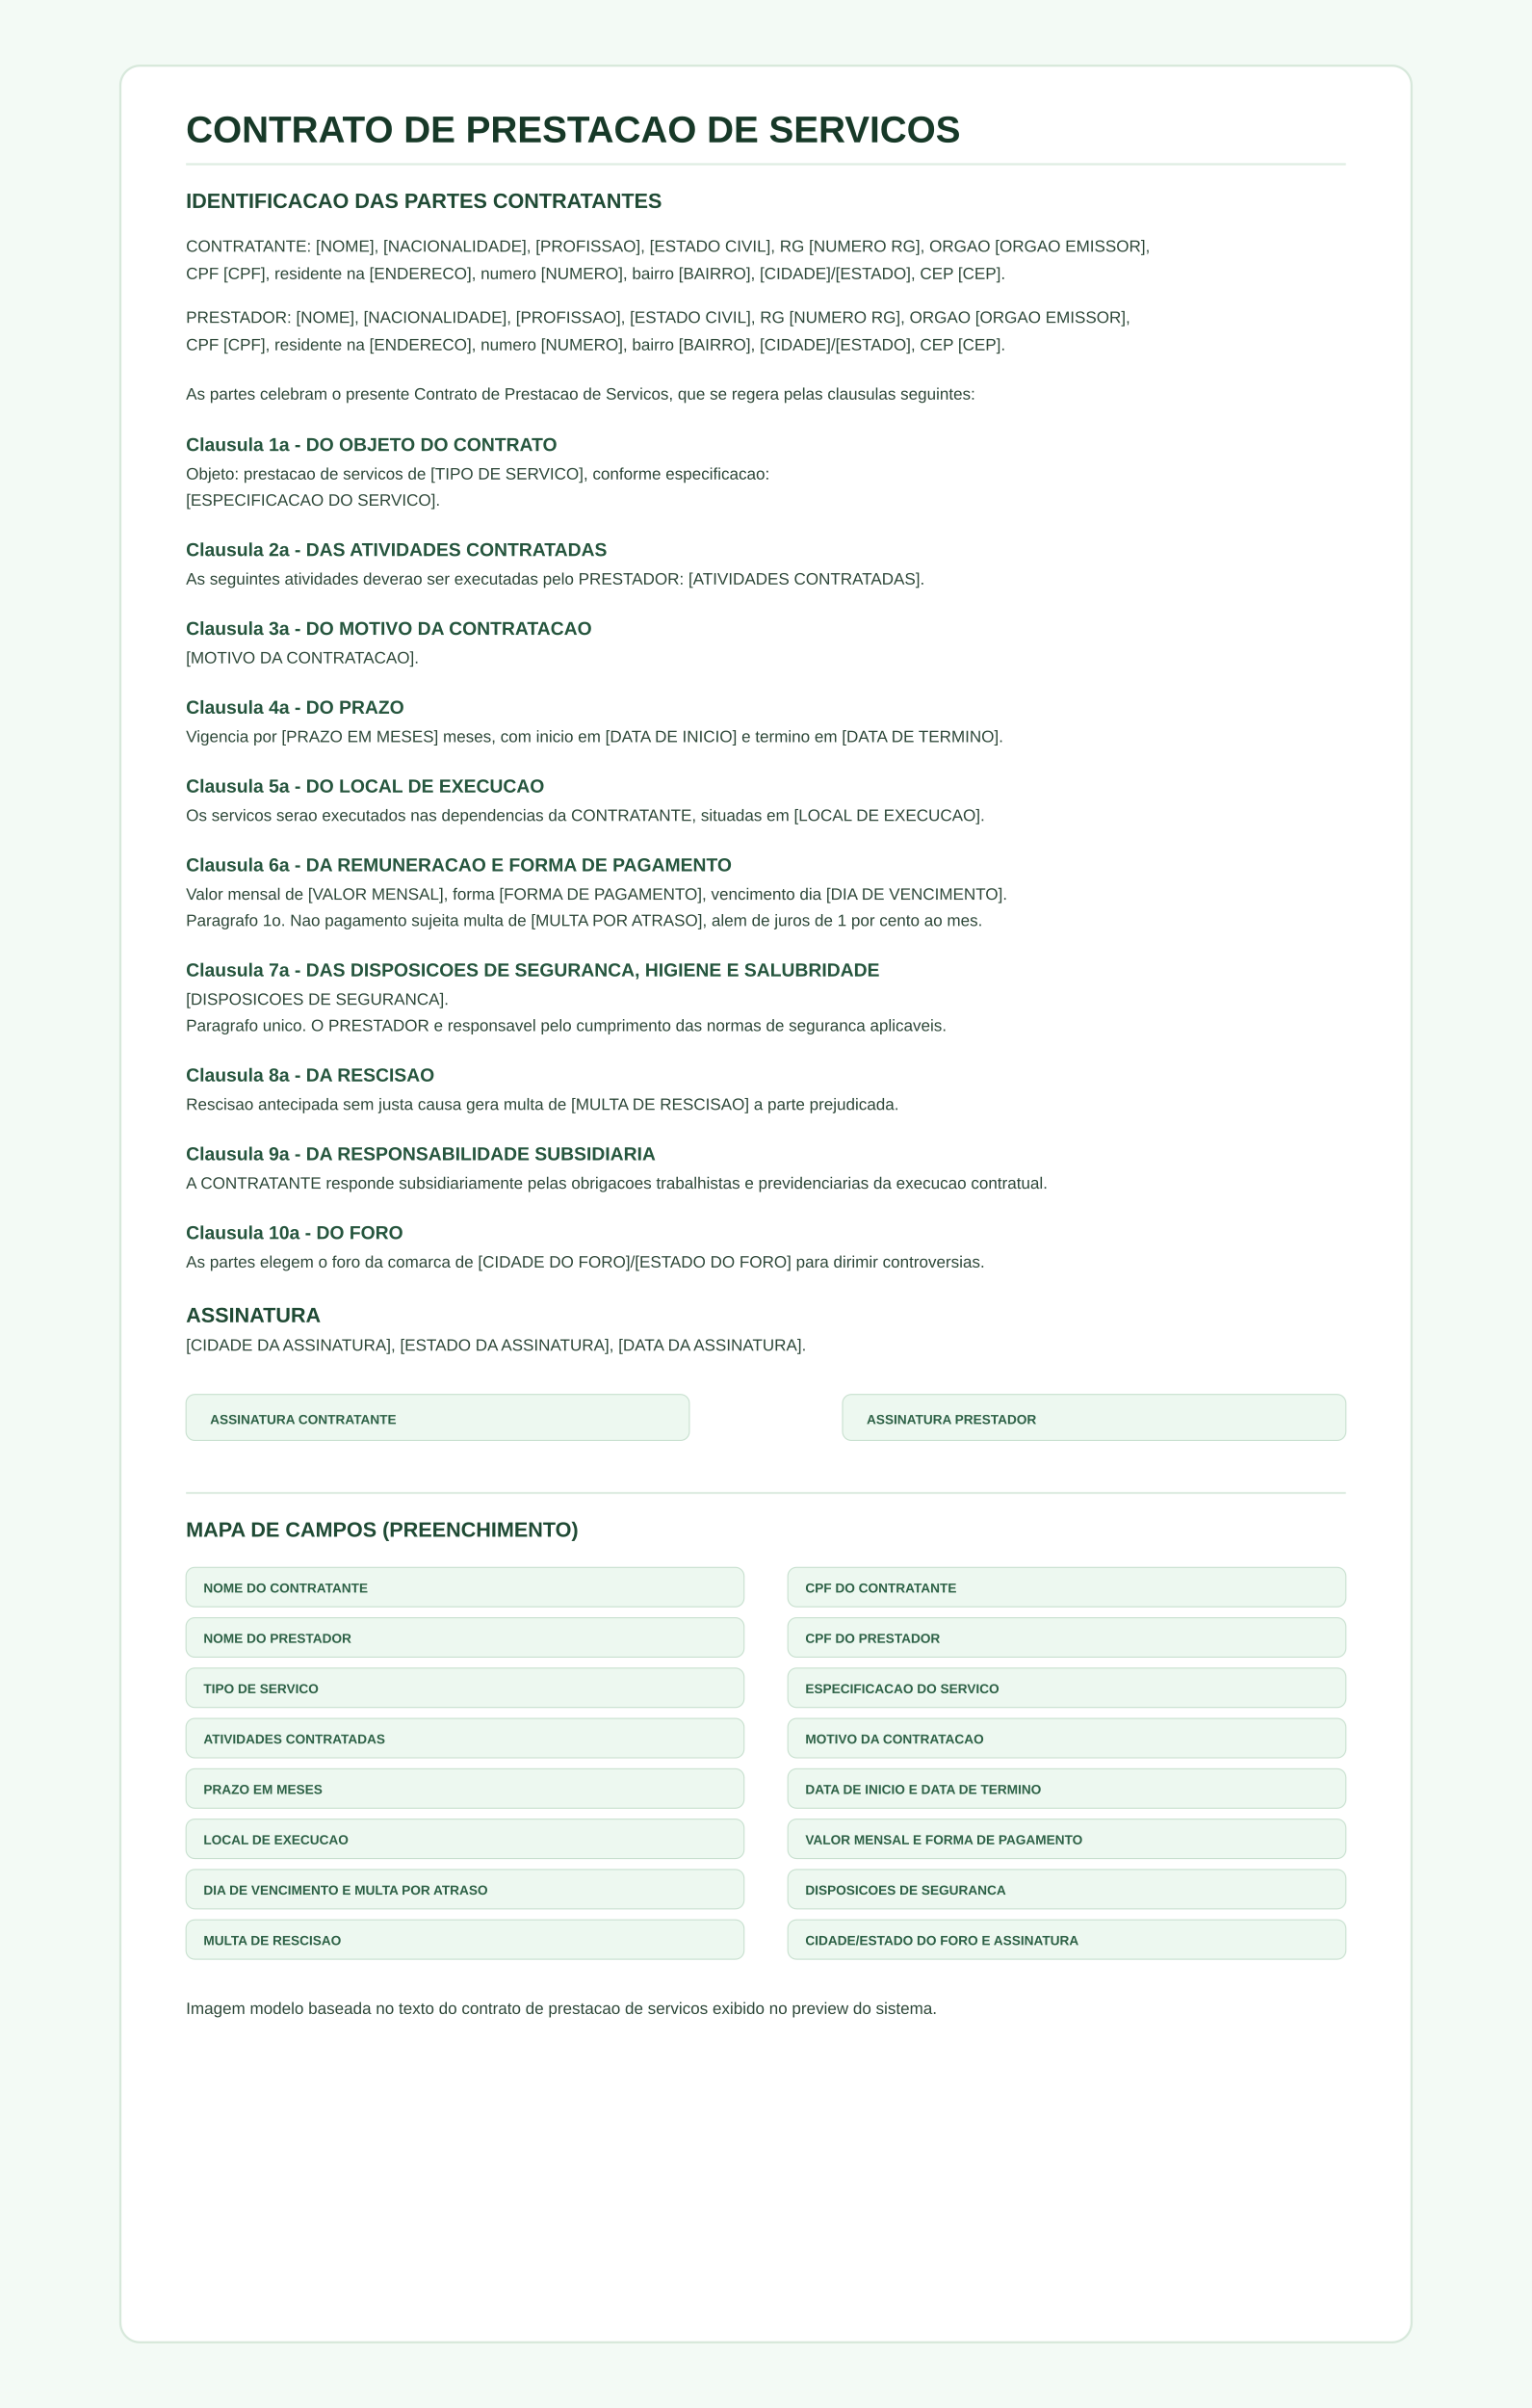
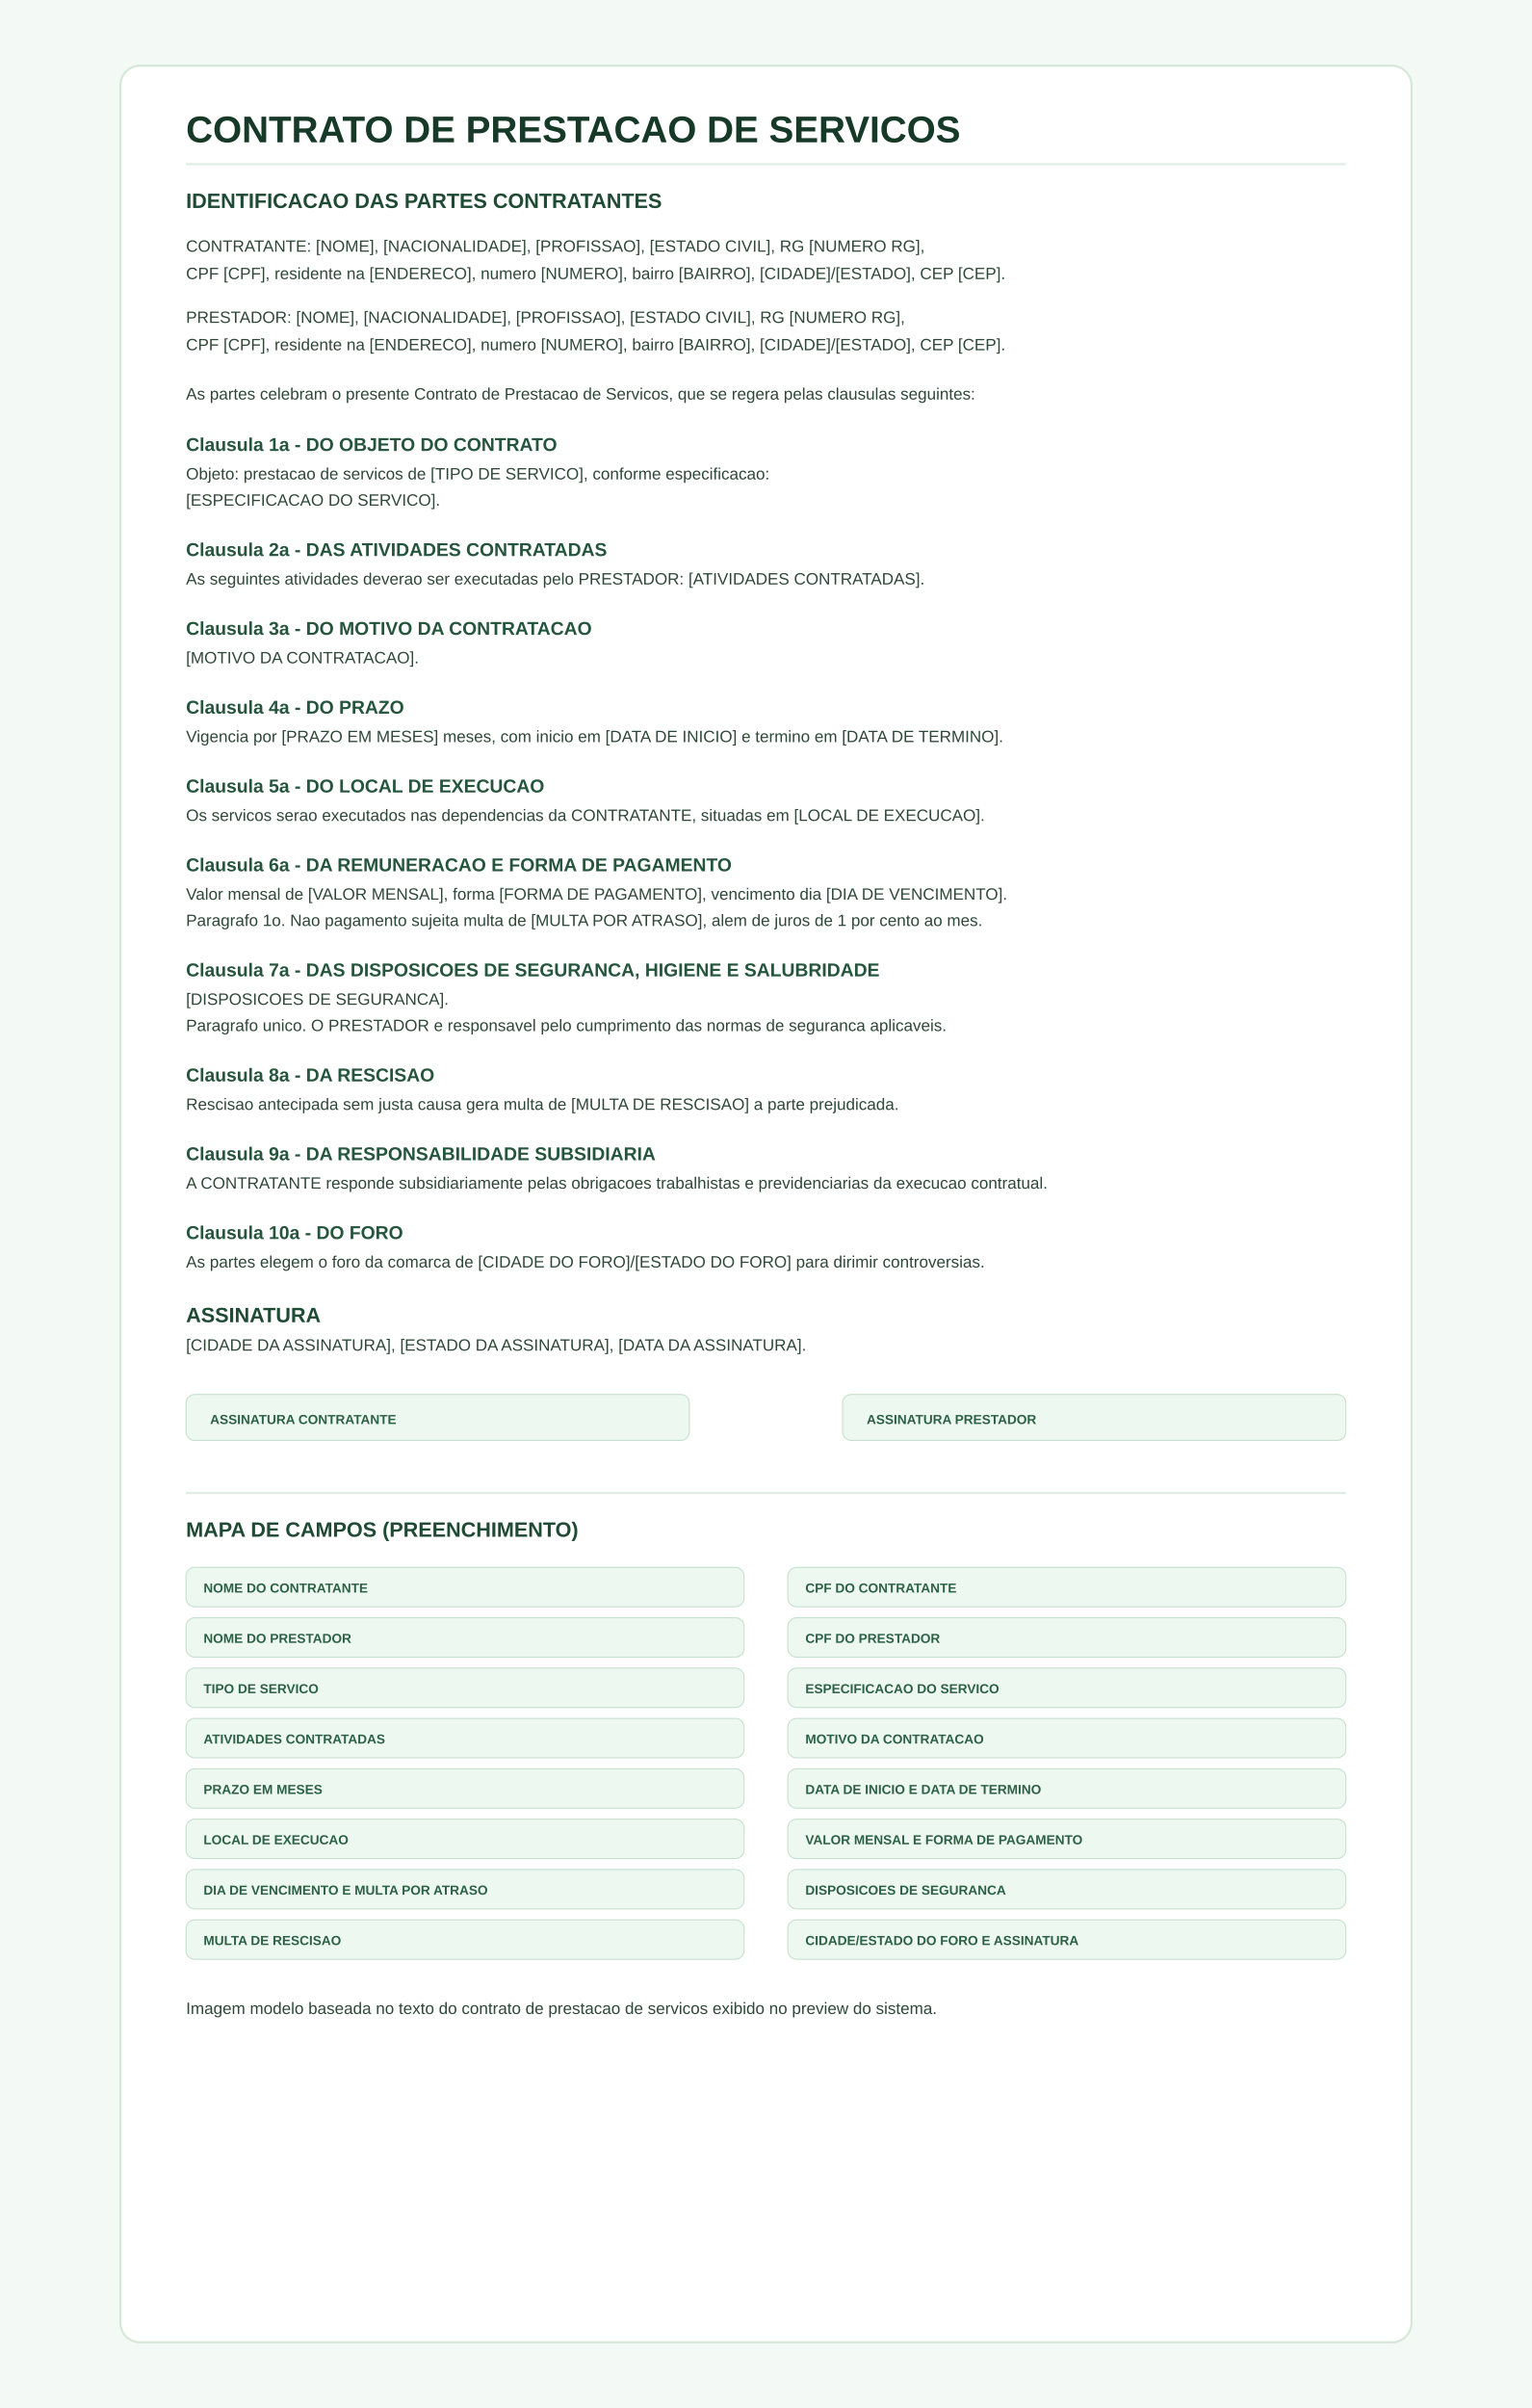
<svg xmlns="http://www.w3.org/2000/svg" width="1400" height="2200" viewBox="0 0 1400 2200" role="img" aria-label="Modelo visual de contrato de prestacao de servicos com campos nomeados">
  <defs>
    <style>
      .paper { fill: #ffffff; stroke: #d7e8db; stroke-width: 2; }
      .title { font: 700 34px Arial, sans-serif; fill: #173928; }
      .subtitle { font: 700 19px Arial, sans-serif; fill: #1f4a34; }
      .clause { font: 700 17px Arial, sans-serif; fill: #25553d; }
      .body { font: 500 15px Arial, sans-serif; fill: #2d4738; }
      .label { fill: #edf8f0; stroke: #c8e0cf; stroke-width: 1; }
      .label-text { font: 700 12px Arial, sans-serif; fill: #2d6146; }
      .divider { stroke: #dfede3; stroke-width: 2; }
    </style>
  </defs>
  <rect width="1400" height="2200" fill="#f3faf5" />
  <rect x="110" y="60" width="1180" height="2080" rx="18" class="paper" />
  <text x="170" y="130" class="title">CONTRATO DE PRESTACAO DE SERVICOS</text>
  <line x1="170" y1="150" x2="1230" y2="150" class="divider" />
  <text x="170" y="190" class="subtitle">IDENTIFICACAO DAS PARTES CONTRATANTES</text>
-   <text x="170" y="230" class="body">CONTRATANTE: [NOME], [NACIONALIDADE], [PROFISSAO], [ESTADO CIVIL], RG [NUMERO RG], ORGAO [ORGAO EMISSOR],</text>
+   <text x="170" y="230" class="body">CONTRATANTE: [NOME], [NACIONALIDADE], [PROFISSAO], [ESTADO CIVIL], RG [NUMERO RG],</text>
  <text x="170" y="255" class="body">CPF [CPF], residente na [ENDERECO], numero [NUMERO], bairro [BAIRRO], [CIDADE]/[ESTADO], CEP [CEP].</text>
-   <text x="170" y="295" class="body">PRESTADOR: [NOME], [NACIONALIDADE], [PROFISSAO], [ESTADO CIVIL], RG [NUMERO RG], ORGAO [ORGAO EMISSOR],</text>
+   <text x="170" y="295" class="body">PRESTADOR: [NOME], [NACIONALIDADE], [PROFISSAO], [ESTADO CIVIL], RG [NUMERO RG],</text>
  <text x="170" y="320" class="body">CPF [CPF], residente na [ENDERECO], numero [NUMERO], bairro [BAIRRO], [CIDADE]/[ESTADO], CEP [CEP].</text>
  <text x="170" y="365" class="body">As partes celebram o presente Contrato de Prestacao de Servicos, que se regera pelas clausulas seguintes:</text>
  <text x="170" y="412" class="clause">Clausula 1a - DO OBJETO DO CONTRATO</text>
  <text x="170" y="438" class="body">Objeto: prestacao de servicos de [TIPO DE SERVICO], conforme especificacao:</text>
  <text x="170" y="462" class="body">[ESPECIFICACAO DO SERVICO].</text>
  <text x="170" y="508" class="clause">Clausula 2a - DAS ATIVIDADES CONTRATADAS</text>
  <text x="170" y="534" class="body">As seguintes atividades deverao ser executadas pelo PRESTADOR: [ATIVIDADES CONTRATADAS].</text>
  <text x="170" y="580" class="clause">Clausula 3a - DO MOTIVO DA CONTRATACAO</text>
  <text x="170" y="606" class="body">[MOTIVO DA CONTRATACAO].</text>
  <text x="170" y="652" class="clause">Clausula 4a - DO PRAZO</text>
  <text x="170" y="678" class="body">Vigencia por [PRAZO EM MESES] meses, com inicio em [DATA DE INICIO] e termino em [DATA DE TERMINO].</text>
  <text x="170" y="724" class="clause">Clausula 5a - DO LOCAL DE EXECUCAO</text>
  <text x="170" y="750" class="body">Os servicos serao executados nas dependencias da CONTRATANTE, situadas em [LOCAL DE EXECUCAO].</text>
  <text x="170" y="796" class="clause">Clausula 6a - DA REMUNERACAO E FORMA DE PAGAMENTO</text>
  <text x="170" y="822" class="body">Valor mensal de [VALOR MENSAL], forma [FORMA DE PAGAMENTO], vencimento dia [DIA DE VENCIMENTO].</text>
  <text x="170" y="846" class="body">Paragrafo 1o. Nao pagamento sujeita multa de [MULTA POR ATRASO], alem de juros de 1 por cento ao mes.</text>
  <text x="170" y="892" class="clause">Clausula 7a - DAS DISPOSICOES DE SEGURANCA, HIGIENE E SALUBRIDADE</text>
  <text x="170" y="918" class="body">[DISPOSICOES DE SEGURANCA].</text>
  <text x="170" y="942" class="body">Paragrafo unico. O PRESTADOR e responsavel pelo cumprimento das normas de seguranca aplicaveis.</text>
  <text x="170" y="988" class="clause">Clausula 8a - DA RESCISAO</text>
  <text x="170" y="1014" class="body">Rescisao antecipada sem justa causa gera multa de [MULTA DE RESCISAO] a parte prejudicada.</text>
  <text x="170" y="1060" class="clause">Clausula 9a - DA RESPONSABILIDADE SUBSIDIARIA</text>
  <text x="170" y="1086" class="body">A CONTRATANTE responde subsidiariamente pelas obrigacoes trabalhistas e previdenciarias da execucao contratual.</text>
  <text x="170" y="1132" class="clause">Clausula 10a - DO FORO</text>
  <text x="170" y="1158" class="body">As partes elegem o foro da comarca de [CIDADE DO FORO]/[ESTADO DO FORO] para dirimir controversias.</text>
  <text x="170" y="1208" class="subtitle">ASSINATURA</text>
  <text x="170" y="1234" class="body">[CIDADE DA ASSINATURA], [ESTADO DA ASSINATURA], [DATA DA ASSINATURA].</text>
  <rect x="170" y="1274" width="460" height="42" rx="8" class="label" />
  <text x="192" y="1301" class="label-text">ASSINATURA CONTRATANTE</text>
  <rect x="770" y="1274" width="460" height="42" rx="8" class="label" />
  <text x="792" y="1301" class="label-text">ASSINATURA PRESTADOR</text>
  <line x1="170" y1="1364" x2="1230" y2="1364" class="divider" />
  <text x="170" y="1404" class="subtitle">MAPA DE CAMPOS (PREENCHIMENTO)</text>
  <rect x="170" y="1432" width="510" height="36" rx="8" class="label" />
  <text x="186" y="1455" class="label-text">NOME DO CONTRATANTE</text>
  <rect x="720" y="1432" width="510" height="36" rx="8" class="label" />
  <text x="736" y="1455" class="label-text">CPF DO CONTRATANTE</text>
  <rect x="170" y="1478" width="510" height="36" rx="8" class="label" />
  <text x="186" y="1501" class="label-text">NOME DO PRESTADOR</text>
  <rect x="720" y="1478" width="510" height="36" rx="8" class="label" />
  <text x="736" y="1501" class="label-text">CPF DO PRESTADOR</text>
  <rect x="170" y="1524" width="510" height="36" rx="8" class="label" />
  <text x="186" y="1547" class="label-text">TIPO DE SERVICO</text>
  <rect x="720" y="1524" width="510" height="36" rx="8" class="label" />
  <text x="736" y="1547" class="label-text">ESPECIFICACAO DO SERVICO</text>
  <rect x="170" y="1570" width="510" height="36" rx="8" class="label" />
  <text x="186" y="1593" class="label-text">ATIVIDADES CONTRATADAS</text>
  <rect x="720" y="1570" width="510" height="36" rx="8" class="label" />
  <text x="736" y="1593" class="label-text">MOTIVO DA CONTRATACAO</text>
  <rect x="170" y="1616" width="510" height="36" rx="8" class="label" />
  <text x="186" y="1639" class="label-text">PRAZO EM MESES</text>
  <rect x="720" y="1616" width="510" height="36" rx="8" class="label" />
  <text x="736" y="1639" class="label-text">DATA DE INICIO E DATA DE TERMINO</text>
  <rect x="170" y="1662" width="510" height="36" rx="8" class="label" />
  <text x="186" y="1685" class="label-text">LOCAL DE EXECUCAO</text>
  <rect x="720" y="1662" width="510" height="36" rx="8" class="label" />
  <text x="736" y="1685" class="label-text">VALOR MENSAL E FORMA DE PAGAMENTO</text>
  <rect x="170" y="1708" width="510" height="36" rx="8" class="label" />
  <text x="186" y="1731" class="label-text">DIA DE VENCIMENTO E MULTA POR ATRASO</text>
  <rect x="720" y="1708" width="510" height="36" rx="8" class="label" />
  <text x="736" y="1731" class="label-text">DISPOSICOES DE SEGURANCA</text>
  <rect x="170" y="1754" width="510" height="36" rx="8" class="label" />
  <text x="186" y="1777" class="label-text">MULTA DE RESCISAO</text>
  <rect x="720" y="1754" width="510" height="36" rx="8" class="label" />
  <text x="736" y="1777" class="label-text">CIDADE/ESTADO DO FORO E ASSINATURA</text>
  <text x="170" y="1840" class="body">Imagem modelo baseada no texto do contrato de prestacao de servicos exibido no preview do sistema.</text>
</svg>
